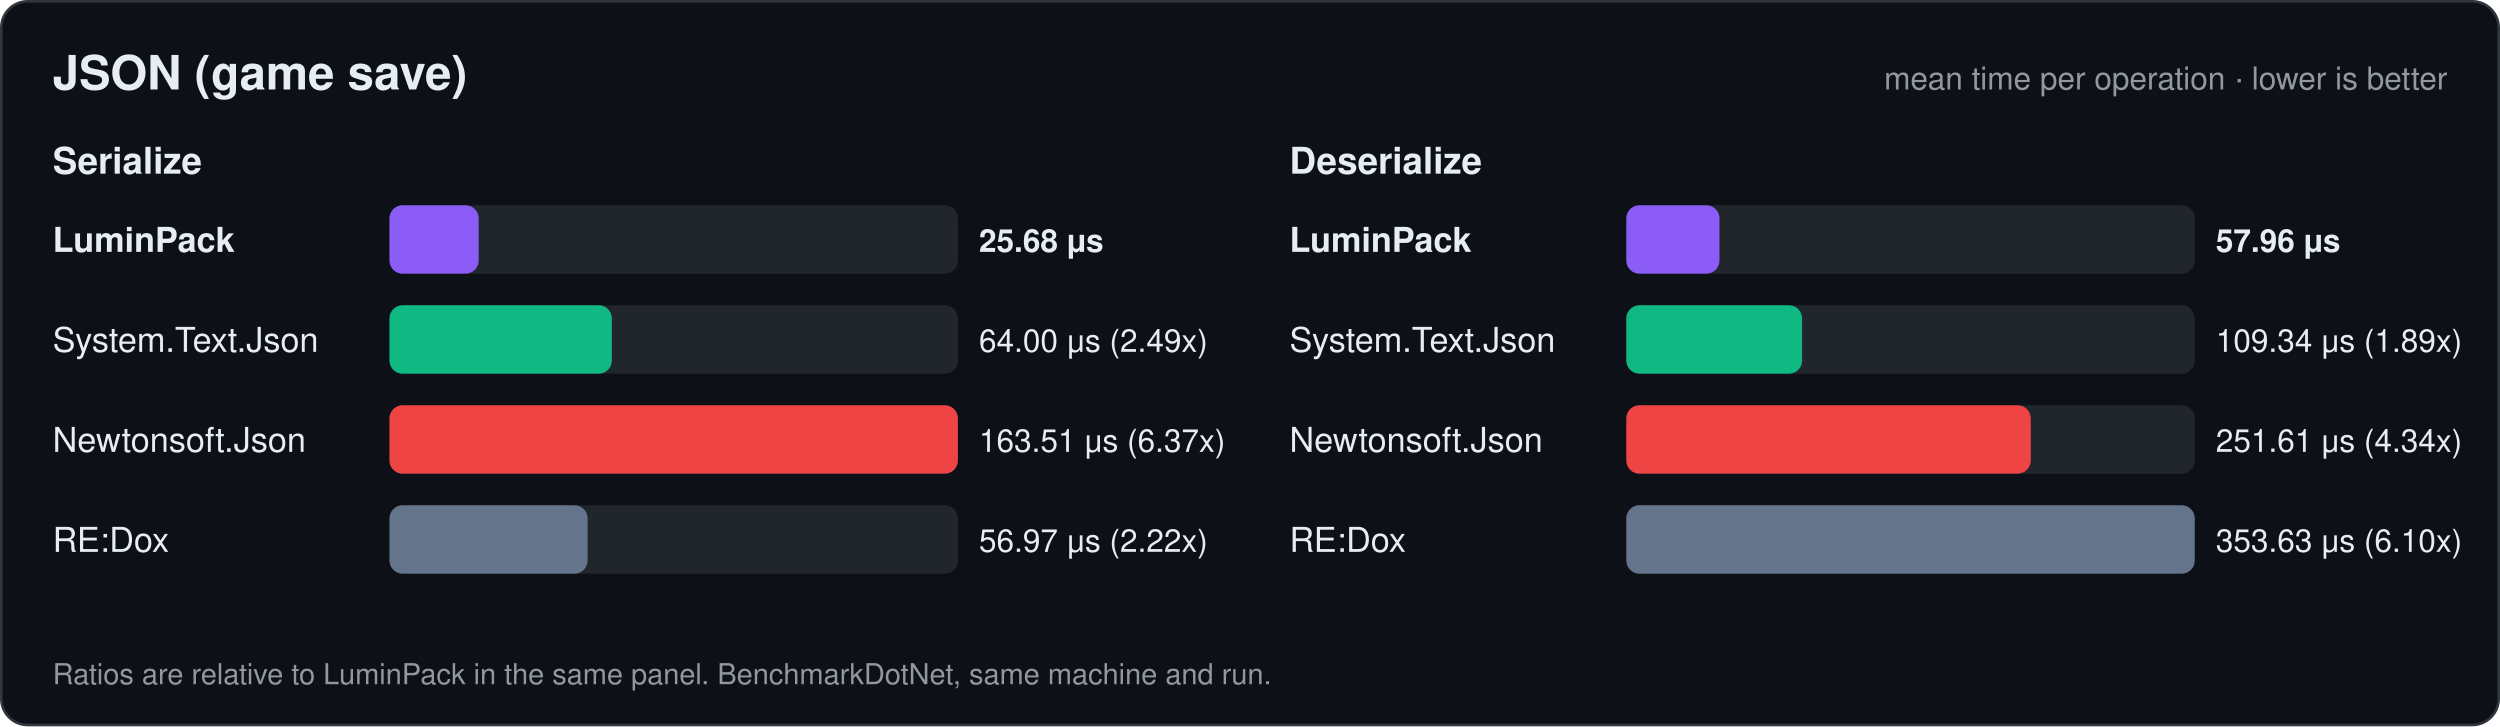
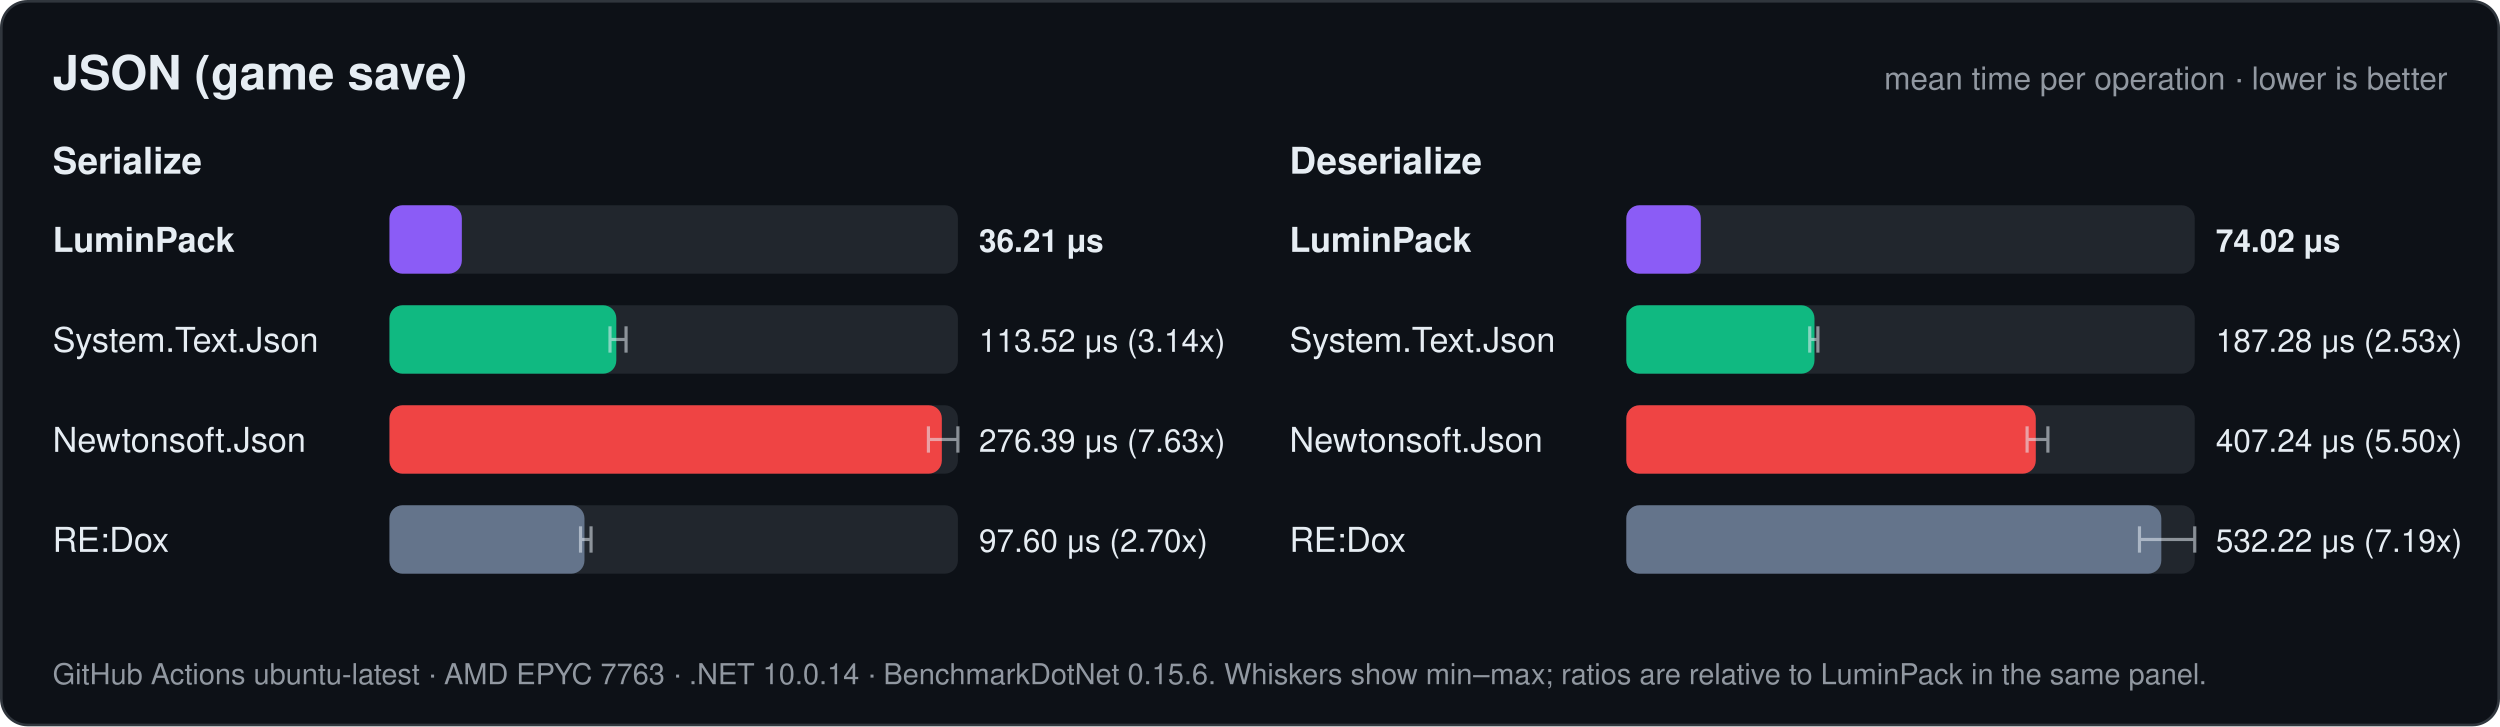
<svg xmlns="http://www.w3.org/2000/svg" width="950" height="276" viewBox="0 0 950 276" font-family="-apple-system,BlinkMacSystemFont,Segoe UI,Helvetica,Arial,sans-serif">
  <rect x="0.5" y="0.5" width="949" height="275" rx="10" fill="#0D1117" stroke="#30363D" />
  <text x="20" y="34" font-size="18" font-weight="600" fill="#E6EDF3">JSON (game save)</text>
  <text x="930" y="34" font-size="12" text-anchor="end" fill="#9198A1">mean time per operation · lower is better</text>
  <text x="20" y="66" font-size="14" font-weight="600" fill="#E6EDF3">Serialize</text>
  <text x="20" y="95.7" font-size="13" font-weight="700" fill="#E6EDF3">LuminPack</text>
  <rect x="148" y="78" width="216" height="26" rx="5" fill="#21262D" />
-   <rect x="148" y="78" width="33.9" height="26" rx="5" fill="#8B5CF6" />
-   <text x="372" y="95.7" font-size="12" font-weight="700" fill="#E6EDF3">25.68 μs</text>
+   <rect x="148" y="78" width="27.5" height="26" rx="5" fill="#8B5CF6" />
+   <text x="372" y="95.7" font-size="12" font-weight="700" fill="#E6EDF3">36.21 μs</text>
  <text x="20" y="133.7" font-size="13" font-weight="400" fill="#E6EDF3">System.Text.Json</text>
  <rect x="148" y="116" width="216" height="26" rx="5" fill="#21262D" />
-   <rect x="148" y="116" width="84.5" height="26" rx="5" fill="#10B981" />
-   <text x="372" y="133.7" font-size="12" font-weight="400" fill="#E6EDF3">64.00 μs  (2.49x)</text>
+   <rect x="148" y="116" width="86.2" height="26" rx="5" fill="#10B981" />
+   <path d="M231.8 129H237.9M231.8 124V134M237.9 124V134" stroke="#E6EDF3" stroke-opacity="0.55" stroke-width="1.2" fill="none" />
+   <text x="372" y="133.7" font-size="12" font-weight="400" fill="#E6EDF3">113.52 μs  (3.14x)</text>
  <text x="20" y="171.7" font-size="13" font-weight="400" fill="#E6EDF3">Newtonsoft.Json</text>
  <rect x="148" y="154" width="216" height="26" rx="5" fill="#21262D" />
-   <rect x="148" y="154" width="216.0" height="26" rx="5" fill="#EF4444" />
-   <text x="372" y="171.7" font-size="12" font-weight="400" fill="#E6EDF3">163.51 μs  (6.37x)</text>
+   <rect x="148" y="154" width="209.9" height="26" rx="5" fill="#EF4444" />
+   <path d="M352.8 167H364.0M352.8 162V172M364.0 162V172" stroke="#E6EDF3" stroke-opacity="0.55" stroke-width="1.2" fill="none" />
+   <text x="372" y="171.7" font-size="12" font-weight="400" fill="#E6EDF3">276.39 μs  (7.63x)</text>
  <text x="20" y="209.7" font-size="13" font-weight="400" fill="#E6EDF3">RE:Dox</text>
  <rect x="148" y="192" width="216" height="26" rx="5" fill="#21262D" />
-   <rect x="148" y="192" width="75.3" height="26" rx="5" fill="#64748B" />
-   <text x="372" y="209.7" font-size="12" font-weight="400" fill="#E6EDF3">56.97 μs  (2.22x)</text>
+   <rect x="148" y="192" width="74.1" height="26" rx="5" fill="#64748B" />
+   <path d="M220.6 205H224.6M220.6 200V210M224.6 200V210" stroke="#E6EDF3" stroke-opacity="0.55" stroke-width="1.2" fill="none" />
+   <text x="372" y="209.7" font-size="12" font-weight="400" fill="#E6EDF3">97.60 μs  (2.70x)</text>
  <text x="490" y="66" font-size="14" font-weight="600" fill="#E6EDF3">Deserialize</text>
  <text x="490" y="95.7" font-size="13" font-weight="700" fill="#E6EDF3">LuminPack</text>
  <rect x="618" y="78" width="216" height="26" rx="5" fill="#21262D" />
-   <rect x="618" y="78" width="35.4" height="26" rx="5" fill="#8B5CF6" />
-   <text x="842" y="95.7" font-size="12" font-weight="700" fill="#E6EDF3">57.96 μs</text>
+   <rect x="618" y="78" width="28.3" height="26" rx="5" fill="#8B5CF6" />
+   <text x="842" y="95.7" font-size="12" font-weight="700" fill="#E6EDF3">74.02 μs</text>
  <text x="490" y="133.7" font-size="13" font-weight="400" fill="#E6EDF3">System.Text.Json</text>
  <rect x="618" y="116" width="216" height="26" rx="5" fill="#21262D" />
-   <rect x="618" y="116" width="66.8" height="26" rx="5" fill="#10B981" />
-   <text x="842" y="133.7" font-size="12" font-weight="400" fill="#E6EDF3">109.34 μs  (1.89x)</text>
+   <rect x="618" y="116" width="71.5" height="26" rx="5" fill="#10B981" />
+   <path d="M687.7 129H690.8M687.7 124V134M690.8 124V134" stroke="#E6EDF3" stroke-opacity="0.55" stroke-width="1.2" fill="none" />
+   <text x="842" y="133.7" font-size="12" font-weight="400" fill="#E6EDF3">187.28 μs  (2.53x)</text>
  <text x="490" y="171.7" font-size="13" font-weight="400" fill="#E6EDF3">Newtonsoft.Json</text>
  <rect x="618" y="154" width="216" height="26" rx="5" fill="#21262D" />
-   <rect x="618" y="154" width="153.7" height="26" rx="5" fill="#EF4444" />
-   <text x="842" y="171.7" font-size="12" font-weight="400" fill="#E6EDF3">251.61 μs  (4.34x)</text>
+   <rect x="618" y="154" width="155.6" height="26" rx="5" fill="#EF4444" />
+   <path d="M770.3 167H778.2M770.3 162V172M778.2 162V172" stroke="#E6EDF3" stroke-opacity="0.55" stroke-width="1.2" fill="none" />
+   <text x="842" y="171.7" font-size="12" font-weight="400" fill="#E6EDF3">407.24 μs  (5.50x)</text>
  <text x="490" y="209.7" font-size="13" font-weight="400" fill="#E6EDF3">RE:Dox</text>
  <rect x="618" y="192" width="216" height="26" rx="5" fill="#21262D" />
-   <rect x="618" y="192" width="216.0" height="26" rx="5" fill="#64748B" />
-   <text x="842" y="209.7" font-size="12" font-weight="400" fill="#E6EDF3">353.63 μs  (6.10x)</text>
-   <text x="20" y="260" font-size="11" fill="#9198A1">Ratios are relative to LuminPack in the same panel. BenchmarkDotNet, same machine and run.</text>
+   <rect x="618" y="192" width="203.3" height="26" rx="5" fill="#64748B" />
+   <path d="M813.0 205H834.0M813.0 200V210M834.0 200V210" stroke="#E6EDF3" stroke-opacity="0.55" stroke-width="1.2" fill="none" />
+   <text x="842" y="209.7" font-size="12" font-weight="400" fill="#E6EDF3">532.22 μs  (7.19x)</text>
+   <text x="20" y="260" font-size="11" fill="#9198A1">GitHub Actions ubuntu-latest · AMD EPYC 7763 · .NET 10.0.14 · BenchmarkDotNet 0.15.6. Whiskers show min–max; ratios are relative to LuminPack in the same panel.</text>
</svg>
